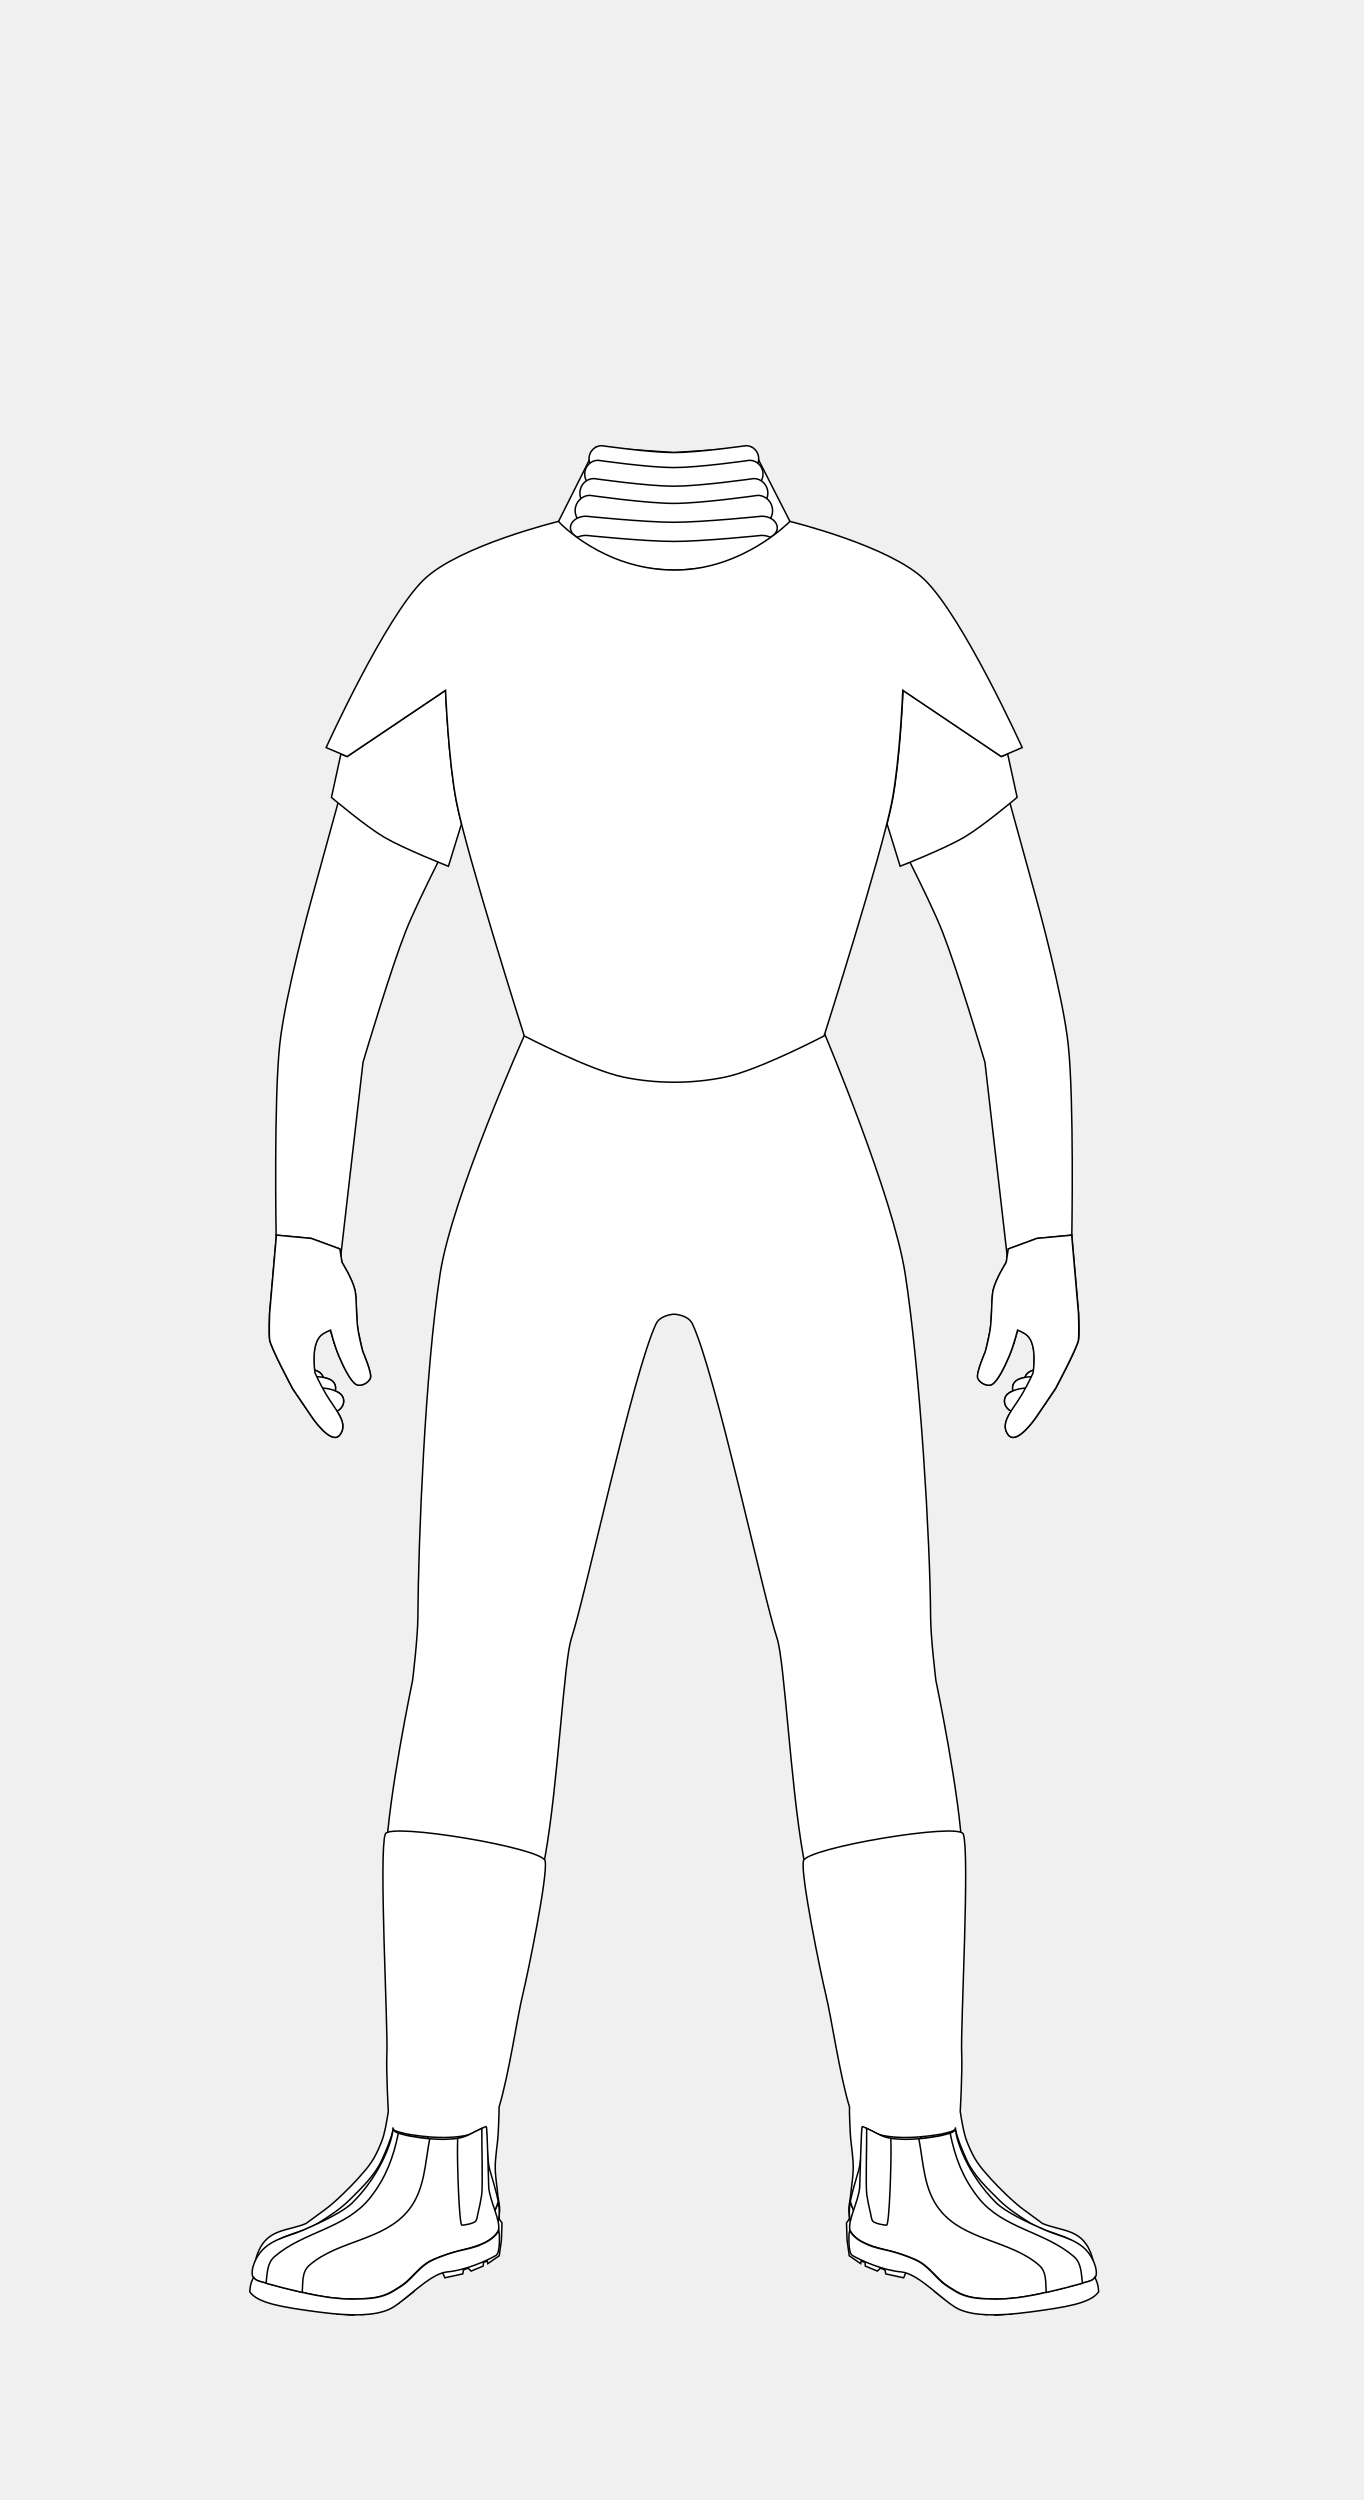
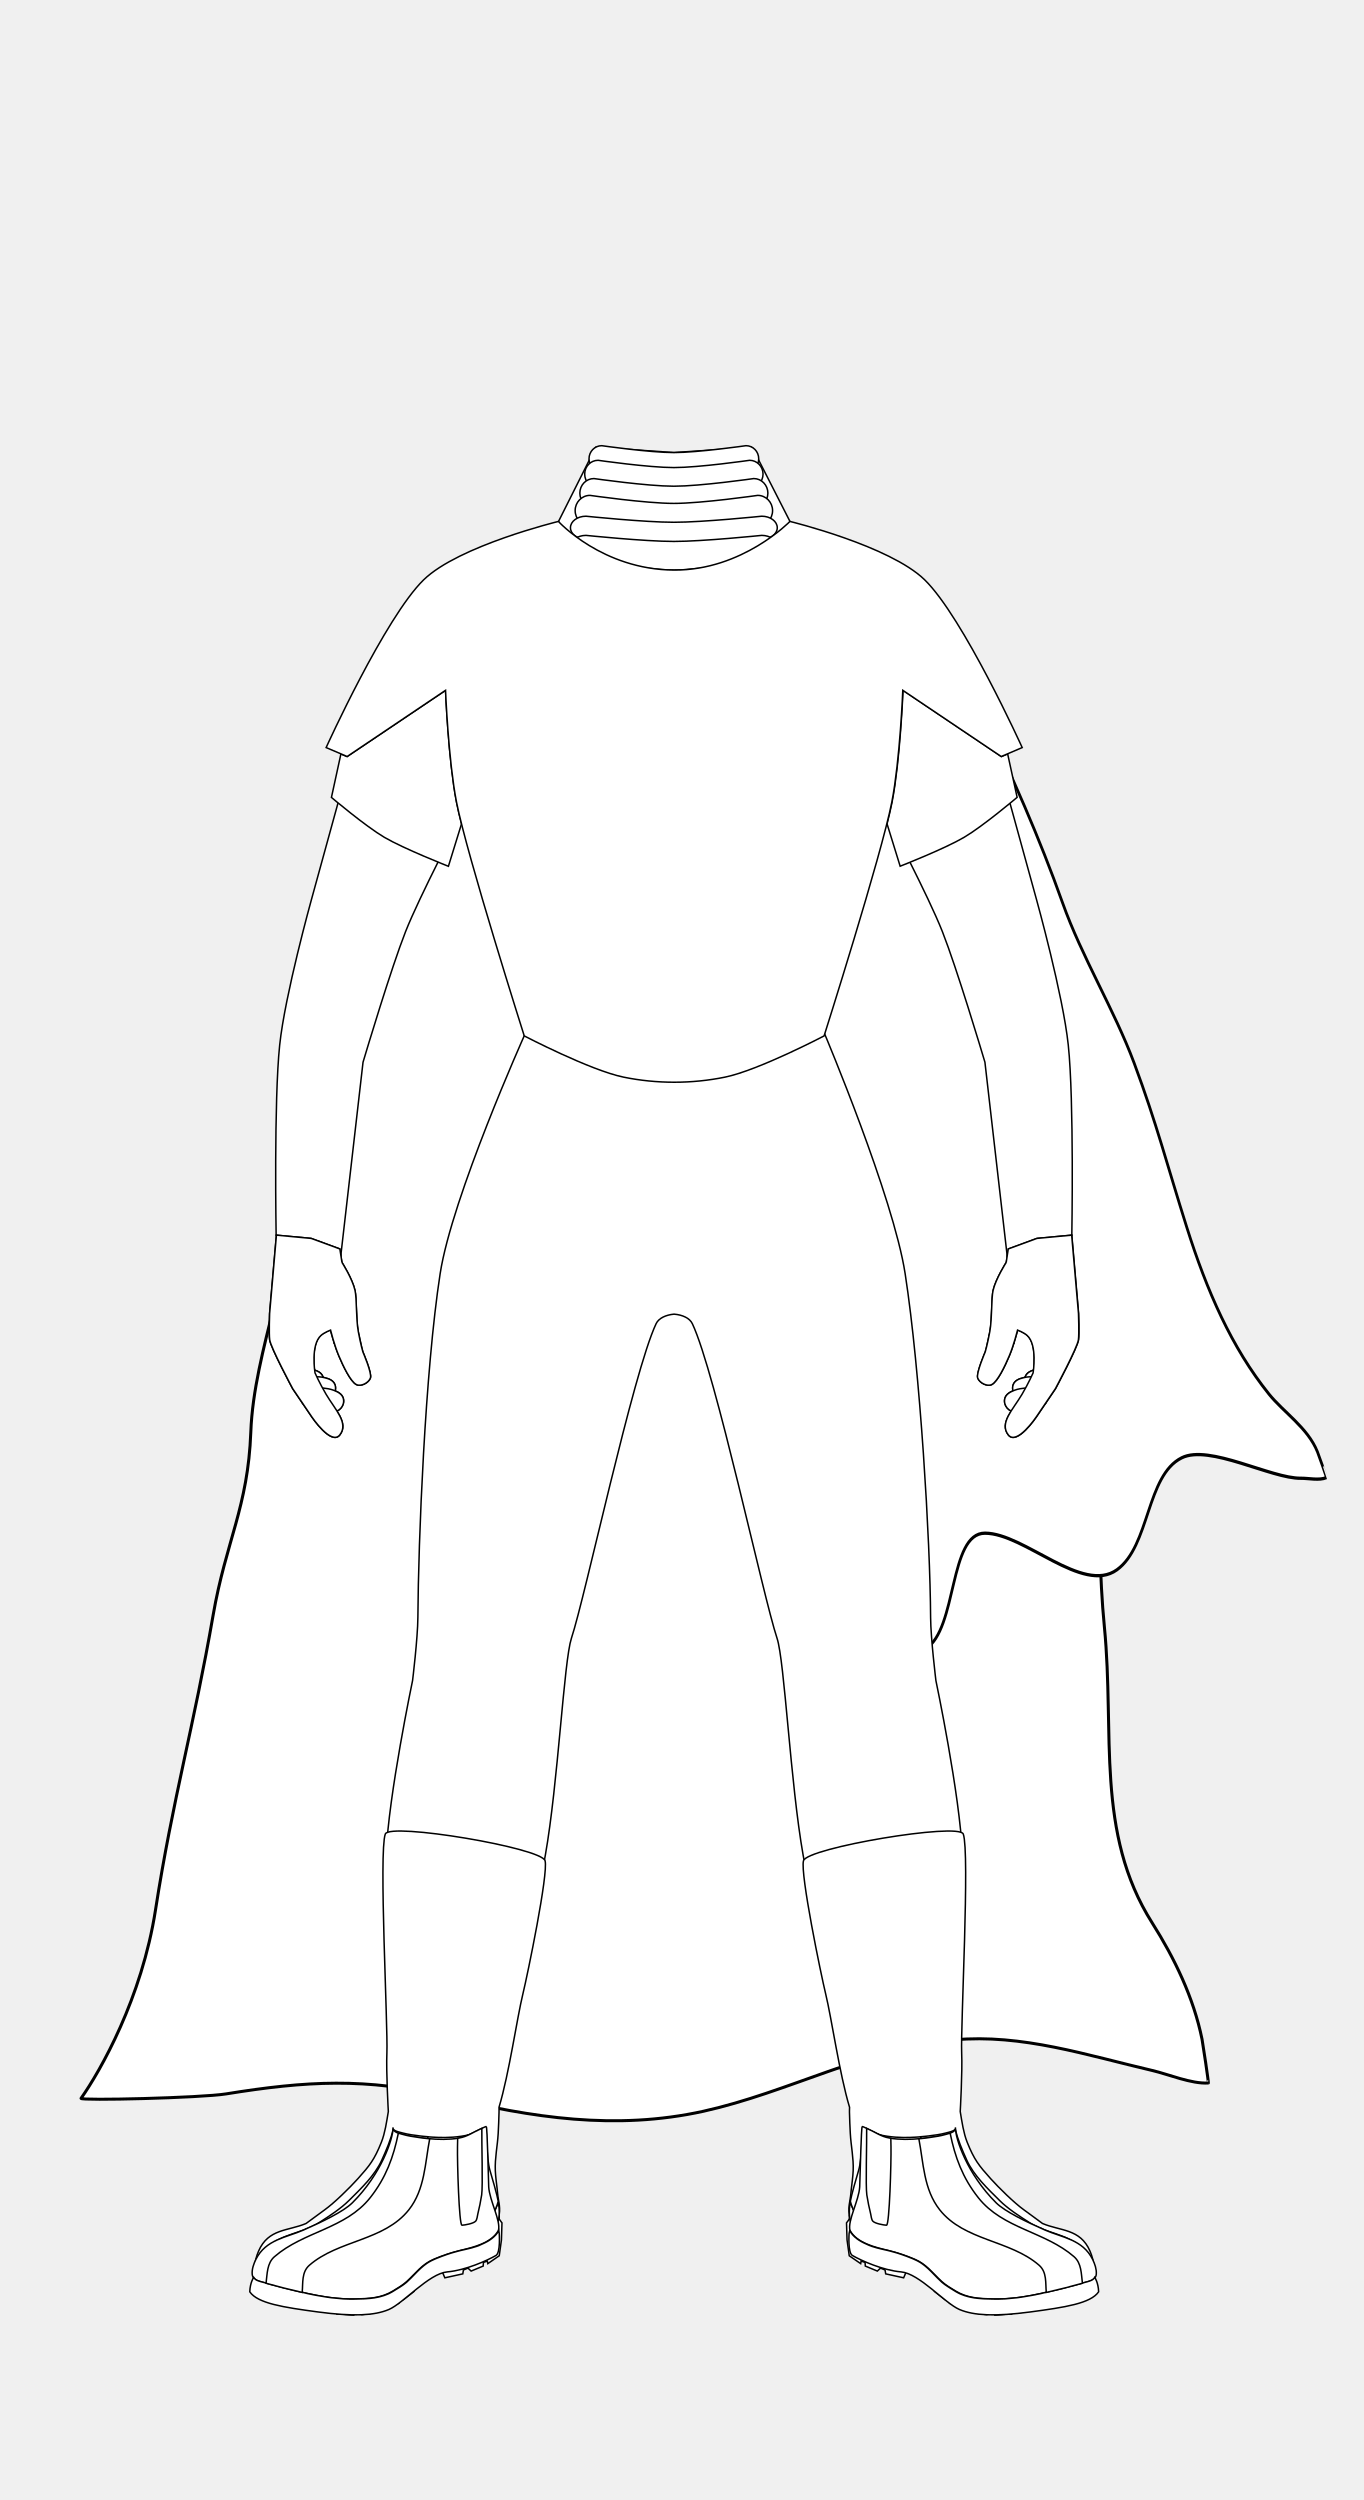
<svg xmlns="http://www.w3.org/2000/svg" id="Female-Body" width="100%" height="100%" viewBox="0 0 1800 3300" version="1.1" style="stroke:black;fill:white;stroke-width:2px;">
  <style>
		.option {
			visibility: hidden;
		}
	</style>
  <g id="Back">
-     <g id="Cape" transform="matrix(1,0,0,1,-345.148,0)">
-       <g id="Full-Cape_Option" transform="matrix(4.16667,0,0,4.16667,-106.797,-2.27374e-13)" class="option">
+     <g id="Cape" transform="translate(-345.148,0)">
+       <g id="Full-Cape_Option" transform="matrix(4.16667,0,0,4.16667,-106.797,0)">
        <path d="M282.382,188.133C252.498,199.416 219.224,253.787 215.107,295.138C212.51,321.231 199.786,347.741 200.978,373.719C202.186,400.062 188.897,427.382 187.92,453.706C187.04,477.422 180.043,488.257 175.981,511.709C169.904,546.803 163.185,569.926 157.733,605.049C153.4,632.967 140.299,656.04 134.145,664.751C133.582,665.547 172.258,664.613 180.066,663.35C205.284,659.269 224.613,658.09 249.639,664.229C276.827,670.898 303.539,674.986 331.343,668.837C358.129,662.913 383.311,648.755 410.783,646.225C432.127,644.259 452.952,651.144 473.474,655.924C478.676,657.136 485.884,660.234 491.268,659.892C491.404,659.884 489.545,647.386 489.273,646.04C486.62,632.918 480.568,620.393 473.47,609.161C455.416,580.592 461.642,549.247 458.342,515.481C455.143,482.746 458.488,449.941 452.986,417.265C448.119,388.362 431.018,361.468 426.736,332.303C421.711,298.087 410.04,261.437 399.709,228.191C387.039,187.419 312.266,176.85 282.382,188.133Z" style="stroke-width:0.96px;" />
      </g>
-       <g id="Shoulder-Cape_Option" transform="matrix(0.871254,0,0,1.0528,77.8679,13.0749)" class="option">
+       <g id="Shoulder-Cape_Option" transform="matrix(0.871254,0,0,1.0528,77.8679,13.0749)">
        <path d="M1552.7,783.806C1536.45,746.35 1522.52,708.924 1522.52,708.924C1528.19,698.577 1571.95,698.914 1584.23,699.549C1612.85,701.028 1653.09,711.751 1670.56,729.276C1680.53,739.27 1700.88,739.819 1707.64,751.967C1708.17,752.916 1714.34,763.088 1713.75,763.539C1713.67,763.599 1717.21,784.138 1721.36,808.087C1750.4,827.225 1776.49,852.445 1794.03,881.876C1838.26,956.076 1882.39,1039.73 1916.55,1119.39C1945.68,1187.3 1994.99,1253.64 2025.12,1320.56C2059.17,1396.22 2075.4,1449.28 2104.84,1526.43C2135.2,1606.03 2172.7,1677.06 2229.28,1735.43C2251.53,1758.38 2288.19,1777.74 2302.77,1807.86C2304.26,1810.95 2316.79,1840.04 2316.52,1840.14C2305.86,1844.13 2289.09,1840.88 2277.71,1841.02C2232.81,1841.54 2138.94,1798.1 2097.11,1815.4C2043.26,1837.66 2049.08,1925.72 1999,1955.77C1947.02,1986.97 1858.82,1909.99 1799.1,1909.88C1744.13,1909.77 1757.38,2030.24 1709.18,2054.92C1694.26,2062.56 1596.3,2064.12 1596.88,2061.87C1603.23,2037.21 1613.58,1973.8 1602.77,1903.84C1589.18,1815.83 1586.57,1756.05 1574.26,1667.74C1566.04,1608.72 1572.61,1578.45 1557.76,1520.67C1541.28,1456.53 1549.02,1382.75 1528.1,1319.86C1507.47,1257.83 1514.64,1186.34 1501.6,1121.81C1480.94,1019.54 1498.72,829.766 1551.31,784.951C1551.77,784.562 1552.23,784.181 1552.7,783.806Z" style="stroke-width:4.14px;" />
      </g>
      <g id="No-Cape_Option" />
    </g>
  </g>
  <g id="Flight-Suit" transform="translate(250,528)">
    <g id="Soft-Parts_F">
      <g id="Suit_F">
        <g id="Neck-Seal_F">
          <path id="Plain-Neck-Seal_F_Option" class="st0" d="M742.8,62.3l50,98.1L765,207.5l-125,29l-125.8-29l-27-47.1l49.2-98.1    l103.2,7.1L742.8,62.3" />
          <g id="Standard-Neck-Seal_F_Option">
            <path class="st0" d="M751.5,77.6c0-9.6-7.5-17.3-16.8-17.3c0,0-63.5,9.1-95.2,9.1c-31.7,0-95.2-9.1-95.2-9.1     c-9.3,0-16.8,7.8-16.8,17.3s7.5,17.3,16.8,17.3c0,0,63.5,9.1,95.2,9.1c31.7,0,95.2-9.1,95.2-9.1C744,94.9,751.5,87.1,751.5,77.6z     " />
            <path class="st0" d="M757.2,97.8c0-10-7.9-18.2-17.7-18.2c0,0-66.7,9.6-100,9.6c-33.3,0-100-9.6-100-9.6     c-9.8,0-17.7,8.1-17.7,18.2s7.9,18.2,17.7,18.2c0,0,66.7,9.6,100,9.6c33.3,0,100-9.6,100-9.6C749.3,116,757.2,107.8,757.2,97.8z" />
            <path class="st0" d="M763.6,122.9c0-10.6-8.4-19.2-18.6-19.2c0,0-70.3,10.1-105.5,10.1c-35.2,0-105.5-10.1-105.5-10.1     c-10.3,0-18.6,8.6-18.6,19.2c0,10.6,8.4,19.2,18.6,19.2c0,0,70.3,10.1,105.5,10.1c35.2,0,105.5-10.1,105.5-10.1     C755.3,142.1,763.6,133.5,763.6,122.9z" />
            <path class="st0" d="M769.8,146c0-11.1-8.8-20.1-19.6-20.1c0,0-73.8,10.6-110.7,10.6s-110.7-10.6-110.7-10.6     c-10.8,0-19.6,9-19.6,20.1s8.8,20.1,19.6,20.1c0,0,73.8,10.6,110.7,10.6s110.7-10.6,110.7-10.6     C761.1,166.1,769.8,157.1,769.8,146z" />
            <path class="st0" d="M776,168.6c0-8.4-9.2-15.2-20.5-15.2c0,0-77.3,8-116,8c-38.7,0-116-8-116-8c-11.3,0-20.5,6.8-20.5,15.2     c0,8.4,9.2,15.2,20.5,15.2c0,0,77.3,8,116,8c38.7,0,116-8,116-8C766.8,183.8,776,177,776,168.6z" />
            <path class="st0" d="M776,193.9c0-8.4-9.2-15.2-20.5-15.2c0,0-77.3,8-116,8c-38.7,0-116-8-116-8c-11.3,0-20.5,6.8-20.5,15.2     c0,8.4,9.2,15.2,20.5,15.2c0,0,77.3,15.4,116,15.4c38.7,0,116-15.4,116-15.4C766.8,209.1,776,202.3,776,193.9z" />
          </g>
        </g>
        <g id="Flight-Suit_F">
          <path class="st0" d="M161,659.8l53.1-193l124-83.5l19.4,169.3c0,0-53.6,102.2-72.1,149c-19,48.2-52,158.4-56.2,172.5l-29.4,255.8    l-85.3-27.3c0,0-3.1-177.5,4.7-251.3C126.1,785.5,161,659.8,161,659.8z" />
          <path class="st0" d="M1118.3,659.8l-53.3-193.6l-123.1-82.9l-19.6,170.4c0,0,53.1,101.1,71.6,147.9c19,48.2,52,158.4,56.2,172.5    l29.4,255.8l85.3-27.3c0,0,3.1-177.5-4.7-251.3C1153.2,785.5,1118.3,659.8,1118.3,659.8z" />
          <path id="Pants" class="st0" d="M639.5,1206.7c-10.5,1-19.9,5.2-23.4,12.5c-30.6,64.7-93.6,360.6-111.8,415.2    c-9.9,29.7-17.7,192-34.5,286.7c-20,113-85.7,391.3-85.7,391.3l-113.8-11.8c0,0-14.7-279.4-10.6-381.2    c3.1-77.3,34.9-229.1,34.9-229.1s6.8-55.4,7-83.3c0.6-100.8,9.5-325,29.4-453.8c15.7-101.8,111.7-315.5,111.7-315.5    s124.3,48.9,197.4,48.9c73.1,0,198.4-49.9,198.4-49.9s90.6,214.8,106.3,316.6c19.9,128.7,33.1,353,33.6,453.8    c0.2,27.9,7,83.3,7,83.3s31.9,151.8,34.9,229.1c4,101.7-10.6,381.2-10.6,381.2l-113.8,11.8c0,0-65.6-278.3-85.7-391.3    c-16.8-94.7-24.6-257-34.5-286.7c-18.2-54.5-81.2-350.5-111.8-415.2c-3.5-7.5-13.2-11.7-23.9-12.6L639.5,1206.7z" />
        </g>
      </g>
      <g id="Boots_F">
        <g id="Tall_Boots_F_Option">
          <g id="Bottom_Tall-Boot_F">
            <path class="st0" d="M408.8,2396c-0.2,1.4-0.5,2.8-0.9,4.3c-9,18.8-33.3,25.2-50,29.7c-11.8,3.2-23.2,7.6-34.4,13.1     c-15.4,7.4-23.2,20.6-35.2,33.1c-5.4,5.6-11.7,9.9-17.9,14.1c-15.4,10.6-30.2,11.4-47.6,11.9c-23.4,0.8-44.1-2.9-67.1-8.8     c-20.2-5.2-35.2-9.5-52.6-15.1c-5.2-1.7-11.6-2.9-14.7-7.3l-2.6,6.7l-1.9,17.5c0,0,18.9,11.6,39,16.7     c20.1,5.1,60.6,12.3,60.6,12.3l2.8-7.6l9.1,2.2l-0.4,7.5l22.1,1.4l4.7-7.3l7.4,0.2l-1.1,6.5c0,0,13.7-0.3,21.2-5.4     c1.4-2.5,4.2-6.5,4.2-6.5l5.2-3.3l-0.7,6.1l19-7.8l0.9-8.4l5.5-3.7l0.2,6.1l13.5-12l1.5-7.4l29.1-17.5l9.9,4.6l23.7-5.9l0.8-5.8     l6-2.8l4.2,4.5l15.9-7.5l0.3-5.4l5.2-2.1l0.6,3.9l15.1-11.9L408.8,2396z M409.4,2389.1L409.4,2389.1L409.4,2389.1L409.4,2389.1z" />
            <path class="st0" d="M871.2,2396c0.2,1.4,0.5,2.8,0.9,4.3c9,18.8,33.3,25.2,50,29.7c11.8,3.2,23.2,7.6,34.4,13.1     c15.4,7.4,23.2,20.6,35.2,33.1c5.4,5.6,11.7,9.9,17.9,14.1c15.3,10.6,30.2,11.4,47.6,11.9c23.4,0.8,44.1-2.9,67.2-8.8     c20.2-5.2,35.2-9.5,52.6-15.1c5.2-1.7,11.6-2.9,14.7-7.3l2.6,6.7l1.9,17.5c0,0-18.9,11.6-39,16.7c-20.1,5.1-60.6,12.3-60.6,12.3     l-2.8-7.6l-9.1,2.2l0.4,7.5l-22.1,1.4l-4.7-7.3l-7.4,0.2l1.1,6.5c0,0-13.7-0.3-21.2-5.4c-1.4-2.5-4.2-6.5-4.2-6.5l-5.2-3.3     l0.7,6.1l-19-7.8l-0.9-8.4l-5.5-3.7l-0.2,6.1l-13.5-12l-1.5-7.4l-29.1-17.5l-9.9,4.6l-23.7-5.9l-0.8-5.8l-6-2.8l-4.2,4.5     l-15.9-7.5l-0.3-5.4l-5.2-2.1l-0.6,3.9l-15.1-11.9L871.2,2396z M870.6,2389.1L870.6,2389.1L870.6,2389.1L870.6,2389.1z" />
          </g>
          <g id="Main_Tall-Boot_F">
            <path class="st0" d="M408.7,2253.6c13.5-45.1,23.6-117.1,31.6-150c6-24.6,33.7-158.6,29.2-175.4c-4.6-17.1-205.2-50.7-210.9-35.3     c-8.7,23.5,3.6,254.7,2.1,288.8c-1.1,25,1.9,77.5,1.9,77.5c-2.3,13.7-4.3,28.3-9.2,40.6c-9.3,23.1-15.2,30.5-30.9,48     c-10.8,12-31.3,32.2-44.1,41.3C173,2393,154,2407,154,2407c-23.6,10.1-49.8,6.6-62.7,36.5c-2.8,6.5-5.2,14.3-4.7,21.7     c0.6,9.5,9.6,10.8,16.6,13.1c17.4,5.7,32.5,10,52.6,15.1c23,5.9,43.8,9.5,67.1,8.8c17.5-0.6,32.3-1.4,47.6-11.9     c6.2-4.3,12.5-8.6,17.9-14.1c12-12.5,19.7-25.6,35.2-33.1c11.2-5.4,22.6-9.9,34.4-13.1c16.7-4.5,41-10.9,50-29.7     c3.5-14.1-0.1-21.1-1.2-33.3l-0.5-5.2c-0.9-7.9-2.1-16.1-2.5-24.6c-0.7-16.4,2.9-32.6,3.8-49c0.5-9.3,0.9-18.6,1.1-27.9     C408.6,2259.3,408.9,2255.8,408.7,2253.6z" />
            <path class="st0" d="M871.4,2253.6c-13.5-45.1-23.6-117.1-31.6-150c-6-24.6-33.7-158.6-29.2-175.4     c4.6-17.1,205.2-50.7,210.9-35.3c8.8,23.5-3.6,254.7-2.1,288.8c1.1,25-1.9,77.5-1.9,77.5c2.3,13.7,4.3,28.3,9.2,40.6     c9.3,23.1,15.2,30.5,30.9,48c10.8,12,31.3,32.2,44.1,41.3c5.4,3.9,24.4,17.9,24.4,17.9c23.6,10.1,49.8,6.6,62.7,36.5     c2.8,6.5,5.2,14.3,4.7,21.7c-0.6,9.5-9.6,10.8-16.6,13.1c-17.4,5.7-32.5,10-52.6,15.1c-23,5.9-43.8,9.5-67.2,8.8     c-17.4-0.6-32.3-1.4-47.6-11.9c-6.2-4.3-12.5-8.6-17.9-14.1c-12-12.5-19.7-25.6-35.2-33.1c-11.2-5.4-22.6-9.9-34.4-13.1     c-16.7-4.5-41-10.9-50-29.7c-3.5-14.1,0.1-21.1,1.2-33.3l0.5-5.2c0.9-7.9,2.1-16.1,2.5-24.6c0.7-16.4-2.9-32.6-3.8-49     c-0.5-9.3-0.9-18.6-1.1-27.9C871.5,2259.3,871.1,2255.8,871.4,2253.6z" />
          </g>
        </g>
        <g id="Gunslinger_Boots_F_Option">
          <g id="Main_Gunslinger-Boot_F">
            <path class="st0" d="M407.7,2377.6c-0.4,1.9-6.7,31.8-39.6,40.1c-11,2.8-29.7-3.1-41.5-9.1c-16.2-8.3-33.1-14.7-50.4-19.8     l-0.5,0.7c-0.3,0.4-0.5,0.8-0.8,1.1c-5.4,7.6-11.3,14.7-17.5,21.1l-0.5,0.5l-0.3,0.3c-0.6,0.6-1.3,1.3-1.9,1.9     c-3.7,3.6-7.5,6.9-11.4,10l-1.1,0.9l-0.9,0.7c-0.3,0.2-0.5,0.4-0.8,0.6c-0.6,0.4-1.2,0.9-1.8,1.3c-8.2,5.8-19.1,14.5-30,13     c-10.3-1.5-21.8-5.6-30.4-9.7c-7.2-3.4-14.7-8.2-19.8-13c-1.5-1.1-2.7-2.5-3.6-4.1c-23.8,9.3-49.7,12.8-62.4,39.4     c-2.7,5.7-5.1,12.6-4.5,19.1c0.7,8.3,9.8,9.3,16.9,11.2c17.6,4.7,32.7,8.3,53.1,12.5c23.2,4.8,44.1,7.7,67.6,6.8     c17.5-0.7,32.4-1.7,47.7-11.1c6.2-3.8,12.5-7.6,17.8-12.6c11.9-11.1,19.5-22.7,34.9-29.4c11.1-4.9,22.6-8.9,34.4-11.9     c16.7-4.2,34.7-7.1,43.5-23.7C410.3,2401.5,409.5,2389.7,407.7,2377.6L407.7,2377.6" />
            <path class="st0" d="M872.4,2377.6c0.4,1.9,6.7,31.8,39.6,40.1c11,2.8,29.7-3.1,41.5-9.1c16.2-8.3,33.1-14.7,50.4-19.8l0.5,0.7     c0.3,0.4,0.5,0.8,0.8,1.1c5.4,7.6,11.3,14.7,17.5,21.1l0.5,0.5l0.3,0.3c0.6,0.6,1.3,1.3,1.9,1.9c3.7,3.6,7.5,6.9,11.4,10l1.1,0.9     l0.9,0.7c0.3,0.2,0.5,0.4,0.8,0.6c0.6,0.4,1.2,0.9,1.8,1.3c8.2,5.8,19.1,14.5,30,13c10.3-1.5,21.8-5.6,30.4-9.7     c7.2-3.4,14.7-8.2,19.8-13c1.5-1.1,2.7-2.5,3.6-4.1c23.8,9.3,49.7,12.8,62.4,39.4c2.7,5.7,5.1,12.6,4.5,19.1     c-0.7,8.3-9.8,9.3-16.8,11.2c-17.6,4.7-32.8,8.3-53.1,12.5c-23.2,4.8-44.1,7.7-67.6,6.8c-17.5-0.7-32.4-1.7-47.7-11.1     c-6.2-3.8-12.5-7.6-17.8-12.6c-11.9-11.1-19.5-22.7-34.9-29.4c-11.1-4.9-22.6-8.9-34.4-11.9c-16.7-4.2-34.7-7.1-43.5-23.7     C869.8,2401.5,870.6,2389.7,872.4,2377.6L872.4,2377.6" />
          </g>
          <g id="Bottom_Gunslinger-Boot_F">
            <path class="st0" d="M408.3,2400.3c-0.8,4.6-2.2,9.1-4.7,13.9c-8.8,16.6-26.8,19.5-43.5,23.7c-11.8,3-23.2,7-34.4,11.9     c-15.4,6.7-23,18.3-34.9,29.4c-5.3,5-11.6,8.8-17.8,12.6c-15.3,9.4-30.2,10.4-47.7,11.1c-23.5,1-44.4-1.9-67.6-6.8     c-20.3-4.2-35.5-7.8-53.1-12.5c-5.6-1.5-12.6-2.5-15.5-7.1l0,0l-3.3,7.4l-1.9,15.3c0,0,18.8,10.2,38.9,14.6     c20.1,4.5,60.5,10.8,60.5,10.8l2.8-6.7l9.1,1.9l-0.4,6.6l22,1.2l4.7-6.4l7.4,0.1l-1.1,5.7c0,0,13.6-0.2,21.2-4.7     c1.4-2.1,4.2-5.7,4.2-5.7l5.2-2.9l-0.7,5.4l18.9-6.8l0.9-7.4l5.5-3.2l0.2,5.3l13.5-10.5l1.5-6.4l33.7-23.8l5.3,12.4l23.7-5.2     l0.8-5.1l6-2.5l4.2,3.9l15.9-6.6l0.3-4.8l5.2-1.8l0.6,3.4l15.1-10.4l2.9-20.8l0.7-22.6L408.3,2400.3L408.3,2400.3" />
            <path class="st0" d="M871.8,2400.3c0.8,4.6,2.2,9.1,4.7,13.9c8.8,16.6,26.8,19.5,43.5,23.7c11.8,3,23.2,7,34.4,11.9     c15.4,6.7,23,18.3,34.9,29.4c5.3,5,11.6,8.8,17.8,12.6c15.3,9.4,30.2,10.4,47.7,11.1c23.5,1,44.4-1.9,67.6-6.8     c20.3-4.2,35.5-7.8,53.1-12.5c5.7-1.5,12.6-2.5,15.5-7.1l0,0l3.3,7.4l1.9,15.3c0,0-18.8,10.2-38.9,14.6     c-20.1,4.5-60.5,10.8-60.5,10.8l-2.8-6.7l-9.1,1.9l0.4,6.6l-22,1.2l-4.7-6.4l-7.4,0.1l1.1,5.7c0,0-13.7-0.2-21.2-4.7     c-1.4-2.1-4.2-5.7-4.2-5.7l-5.2-2.9l0.7,5.4l-19-6.8l-0.9-7.4l-5.5-3.2l-0.2,5.3l-13.5-10.5l-1.5-6.4l-33.7-23.8l-5.3,12.4     l-23.7-5.2l-0.8-5.1l-6-2.5l-4.2,3.9l-15.9-6.6l-0.3-4.8l-5.2-1.8l-0.6,3.4l-15.1-10.4l-2.9-20.8l-0.7-22.6L871.8,2400.3     L871.8,2400.3" />
          </g>
          <g id="Top_Gunslinger-Boot_F">
            <path class="st0" d="M276.4,2388.4c20.2-29,33.8-64.6,38.6-95.9l0,0l-5.6-0.5l-0.2,0l-0.7-0.1l-1.9-0.2l-2.8-0.3l-1.2-0.2     c-3.3-0.4-6.5-0.9-9.7-1.3l-5-0.9l-1.1-0.2l-0.4-0.1l-0.8-0.2l-3.5-0.8l-3.1-0.8l-0.5-0.1c-10.7-2.7-9.3-5-9.3-5     c-2.9,13.8-9.4,28.6-15.2,41.5c-9.1,20.3-27.8,37.9-43.4,53.4c-10.7,10.6-26.2,20.8-39,28.9c-5.4,3.5-11.2,6.1-17.1,8.4     c4.5,6.3,14.2,12.8,23.4,17.2c8.6,4.1,20.1,8.2,30.4,9.7c10.9,1.6,21.8-7.2,30-13c14.2-10,26.8-23.6,37.6-39.1L276.4,2388.4" />
            <path class="st0" d="M1003.7,2388.4c-20.2-29-33.8-64.6-38.6-95.9l0,0l5.6-0.5l0.2,0l0.7-0.1l1.9-0.2l2.8-0.3l1.2-0.2     c3.3-0.4,6.5-0.9,9.7-1.3l5-0.9l1.1-0.2l0.4-0.1l0.8-0.2l3.5-0.8l3.1-0.8l0.5-0.1c10.7-2.7,9.3-5,9.3-5     c2.9,13.8,9.4,28.6,15.2,41.5c9.1,20.3,27.8,37.9,43.4,53.4c10.7,10.6,26.2,20.8,39,28.9c5.4,3.5,11.2,6.1,17.1,8.4     c-4.5,6.3-14.2,12.8-23.4,17.2c-8.6,4.1-20.1,8.2-30.4,9.7c-10.9,1.6-21.8-7.2-30-13c-14.2-10-26.8-23.6-37.6-39.1L1003.7,2388.4     " />
          </g>
          <g id="Side_Gunslinger-Boot_F">
            <path class="st0" d="M276.1,2388.8c17.3,5.1,34.3,11.5,50.4,19.8c11.8,6,30.6,11.8,41.5,9.1c33.9-8.5,39.6-40.1,39.6-40.1     c-1-6.9-8.6-33.3-10.8-40.5c-4.9-15.8-4.4-56-5.6-55.3c-27.2,14.5-62.4,11.9-76.3,10.8l0,0C310.1,2324,296.4,2359.7,276.1,2388.8     " />
            <path class="st0" d="M1004,2388.8c-17.3,5.1-34.3,11.5-50.4,19.8c-11.8,6-30.6,11.8-41.5,9.1c-33.9-8.5-39.6-40.1-39.6-40.1     c1-6.9,8.6-33.3,10.8-40.5c4.9-15.8,4.4-56,5.6-55.3c27.2,14.5,62.4,11.9,76.3,10.8l0,0C970,2324,983.7,2359.7,1004,2388.8" />
          </g>
        </g>
        <g id="Basic_Boots_F_Option">
          <g id="Main_Basic-Boot_F">
            <path class="st0" d="M391.9,2279.1c-1.9-0.7-23.6,13.1-36,15.2c-13.2,2.2-27.6,2-41.6,0.6l-5.7-0.6l-0.2,0l-0.7-0.1l-1.9-0.3     l-2.9-0.4l-1.2-0.2c-3.3-0.4-6.5-1-9.7-1.5l-5-1l-1.1-0.3l-0.4-0.1l-0.8-0.2l-3.5-0.9l-3.1-0.9l-0.5-0.1c-10.7-2.9-8.7-8-8.7-8     c0,14.9-15.5,61.4-53.8,99.4c-11.7,11.6-40,25.2-64.6,36c-22.5,9.9-49.7,12.3-62.8,38.8c-2.8,5.8-5.3,12.7-4.8,19.3     c0.6,8.4,9.7,9.6,16.8,11.6c17.6,5,32.8,8.8,53.2,13.4c23.3,5.2,44.3,8.4,67.9,7.8c17.7-0.5,32.6-1.2,48.1-10.6     c6.2-3.8,12.7-7.6,18.1-12.5c12.1-11.1,20-22.7,35.6-29.3c11.3-4.8,22.9-8.7,34.8-11.6c16.9-4,41.5-9.7,50.5-26.4     c3.5-12.5-11.7-39.3-12.8-57.4C394.6,2344.5,393.2,2279.6,391.9,2279.1z" />
            <path class="st0" d="M888.1,2279.1c1.9-0.7,23.6,13.1,36,15.2c13.2,2.2,27.6,2,41.6,0.6l5.7-0.6l0.2,0l0.7-0.1l1.9-0.3l2.9-0.4     l1.2-0.2c3.3-0.4,6.5-1,9.7-1.5l5-1l1.1-0.3l0.4-0.1l0.8-0.2l3.5-0.9l3.1-0.9l0.5-0.1c10.7-2.9,8.7-8,8.7-8     c0,14.9,15.5,61.4,53.8,99.4c11.7,11.6,40,25.2,64.6,36c22.5,9.9,49.7,12.3,62.8,38.8c2.8,5.8,5.3,12.7,4.8,19.3     c-0.6,8.4-9.7,9.6-16.8,11.6c-17.6,5-32.8,8.8-53.2,13.4c-23.3,5.2-44.3,8.4-67.9,7.8c-17.6-0.5-32.6-1.2-48.1-10.6     c-6.3-3.8-12.7-7.6-18.1-12.5c-12.1-11.1-20-22.7-35.6-29.3c-11.3-4.8-22.9-8.7-34.8-11.6c-16.9-4-41.5-9.7-50.6-26.4     c-3.5-12.5,11.7-39.3,12.8-57.4C885.4,2344.5,886.8,2279.6,888.1,2279.1z" />
          </g>
          <g id="Bottom_Basic-Boot_F">
            <path class="st0" d="M408.4,2416.4c-4.5,8.3-12.9,13.9-22.3,17.9c-8.5,4.3-18.6,6.1-28.3,8.4c-1.3,0.3-2.6,0.6-3.9,1     c-1.9,0.5-3.8,1-5.8,1.6c-0.6,0.2-1.2,0.3-1.7,0.5l-1,0.3c-0.6,0.2-1.2,0.4-1.9,0.6c-0.3,0.1-0.5,0.2-0.8,0.3     c-1,0.3-2.1,0.7-3.1,1c-0.4,0.1-0.7,0.3-1.1,0.4l-0.5,0.2c-1.6,0.5-3.2,1.1-4.8,1.7c-0.3,0.1-0.7,0.3-1,0.4     c-1.4,0.6-2.9,1.1-4.3,1.7l-1.1,0.4c-0.9,0.3-1.7,0.7-2.6,1.1c-0.4,0.2-0.7,0.3-1.1,0.5c-2.6,1.1-4.9,2.3-7.1,3.6l-0.3,0.2     c-0.2,0.1-0.3,0.2-0.5,0.3c-0.7,0.4-1.3,0.9-2,1.3l-0.4,0.3c-0.1,0.1-0.3,0.2-0.4,0.3c-0.7,0.5-1.3,1-1.9,1.4l-0.5,0.4l-0.9,0.7     c-2.7,2.2-5.2,4.5-7.7,7l-0.7,0.7c-1.3,1.4-2.7,2.7-4,4.1c-1.4,1.4-2.8,2.9-4.3,4.4c-1.5,1.5-3,2.9-4.6,4.4l-0.5,0.5     c-0.5,0.4-1,0.9-1.5,1.3c-0.1,0.1-0.2,0.1-0.3,0.2c-0.8,0.7-1.6,1.3-2.4,1.9c-0.5,0.4-1.1,0.8-1.7,1.2l-0.3,0.2     c-0.7,0.5-1.4,1-2.1,1.4c-0.3,0.2-0.6,0.4-0.9,0.6c-1,0.7-2.1,1.3-3.2,2c-0.7,0.4-1.5,0.9-2.2,1.3l-0.9,0.6l-2.3,1.4l-1.1,0.7     l-0.7,0.4l-0.7,0.4c-1.1,0.6-2.1,1.1-3.2,1.7c-0.5,0.2-1,0.5-1.5,0.7l-0.5,0.2c-3.2,1.4-6.5,2.5-9.7,3.3l-0.6,0.1l-0.7,0.2     c-0.2,0-0.5,0.1-0.7,0.2c-0.7,0.2-1.3,0.3-2,0.4c-0.5,0.1-1,0.2-1.6,0.3l-1.2,0.2l-0.4,0.1c-0.3,0.1-0.7,0.1-1,0.2     c-0.6,0.1-1.2,0.2-1.7,0.2c-0.8,0.1-1.6,0.2-2.5,0.3c-0.2,0-0.4,0-0.7,0.1c-2.1,0.2-4.1,0.4-6.3,0.5c-1.2,0.1-2.3,0.1-3.5,0.2     l-1,0c-2.2,0.1-4.5,0.2-6.7,0.2c-1.5,0.1-2.9,0.1-4.4,0.1c-0.5,0-1.1,0-1.6,0c-0.8,0-1.5,0-2.2,0c-0.5,0-1.1,0-1.6,0l-0.5,0     c-2.7-0.1-5.3-0.2-8-0.3c-0.4,0-0.7,0-1.1-0.1l-1.1-0.1c-0.3,0-0.7,0-1-0.1c-3.9-0.3-7.7-0.6-11.6-1.1l-1-0.1     c-1-0.1-1.9-0.2-2.9-0.4c-0.4-0.1-0.8-0.1-1.3-0.2l-1-0.1c-0.8-0.1-1.6-0.2-2.4-0.4c-3.3-0.5-6.7-1.1-10.1-1.7     c-0.8-0.1-1.5-0.3-2.3-0.4l-1-0.2c-0.4-0.1-0.7-0.1-1.1-0.2l-1.1-0.2c-0.4-0.1-0.7-0.1-1.1-0.2l-0.7-0.2     c-0.8-0.2-1.6-0.3-2.5-0.5l-1.1-0.2c-1-0.2-1.9-0.4-2.9-0.6c-0.8-0.2-1.7-0.4-2.5-0.6l-0.2-0.1c-5.3-1.2-10.3-2.3-15.1-3.5     l-1.8-0.4c-1.4-0.3-2.7-0.6-4-1l-1.6-0.4l-0.7-0.2c-1.9-0.5-3.7-0.9-5.6-1.4c-1.1-0.3-2.2-0.6-3.3-0.9c-3.2-0.8-6.4-1.7-9.6-2.5     l-1.5-0.4c-0.5-0.1-1.1-0.3-1.6-0.4l-0.6-0.2c-2.5-0.7-5-1.4-7.5-2.1l-0.6-0.2l-0.9-0.2l-2.6-0.7l-0.9-0.2l-1.3-0.4l-0.6-0.2     l-1.1-0.3l-0.9-0.3l-0.4-0.2l-0.5-0.2l-0.3-0.1l-0.5-0.2l-0.5-0.2l-0.2-0.1l-0.5-0.3l-0.6-0.3l-0.5-0.4l-0.5-0.4     c-0.8-0.7-1.5-1.4-2.1-2.4l0,0c0,0-4.7,7-5.1,19.1c10.6,15.3,44,20.4,90.2,26.6c45.9,6.1,74.3,4.9,93.5-3.3     c19.2-8.3,52.9-47.5,77-49.6c24.1-2.1,52.6-14.9,64.3-21.7c6.1-3.6,4.3-28.9,4.3-28.9L408.4,2416.4z" />
            <path class="st0" d="M871.6,2416.4c4.5,8.3,12.9,13.9,22.3,17.9c8.5,4.3,18.6,6.1,28.3,8.4c1.3,0.3,2.6,0.6,3.9,1     c1.9,0.5,3.8,1,5.8,1.6c0.6,0.2,1.2,0.3,1.7,0.5l1,0.3c0.6,0.2,1.2,0.4,1.9,0.6c0.3,0.1,0.5,0.2,0.8,0.3c1,0.3,2.1,0.7,3.1,1     c0.4,0.1,0.7,0.3,1.1,0.4l0.5,0.2c1.6,0.5,3.2,1.1,4.8,1.7c0.3,0.1,0.7,0.3,1,0.4c1.4,0.6,2.9,1.1,4.3,1.7l1.1,0.4     c0.9,0.3,1.7,0.7,2.6,1.1c0.4,0.2,0.7,0.3,1.1,0.5c2.6,1.1,4.9,2.3,7.1,3.6l0.3,0.2c0.2,0.1,0.3,0.2,0.5,0.3     c0.7,0.4,1.3,0.9,2,1.3l0.4,0.3c0.1,0.1,0.3,0.2,0.4,0.3c0.7,0.5,1.3,1,1.9,1.4l0.5,0.4l0.9,0.7c2.7,2.2,5.2,4.5,7.7,7l0.7,0.7     c1.3,1.4,2.7,2.7,4,4.1c1.4,1.4,2.8,2.9,4.3,4.4c1.5,1.5,3,2.9,4.6,4.4l0.5,0.5c0.5,0.4,1,0.9,1.5,1.3c0.1,0.1,0.2,0.1,0.3,0.2     c0.8,0.7,1.6,1.3,2.4,1.9c0.5,0.4,1.1,0.8,1.7,1.2l0.3,0.2c0.7,0.5,1.4,1,2.1,1.4c0.3,0.2,0.6,0.4,0.9,0.6c1,0.7,2.1,1.3,3.1,2     c0.7,0.4,1.5,0.9,2.2,1.3l0.9,0.6l2.3,1.4l1.1,0.7l0.7,0.4l0.7,0.4c1.1,0.6,2.2,1.1,3.2,1.7c0.5,0.2,1,0.5,1.5,0.7l0.5,0.2     c3.2,1.4,6.5,2.5,9.7,3.3l0.6,0.1l0.7,0.2c0.2,0,0.5,0.1,0.7,0.2c0.7,0.2,1.3,0.3,2,0.4c0.5,0.1,1,0.2,1.6,0.3l1.2,0.2l0.4,0.1     c0.3,0.1,0.7,0.1,1,0.2c0.6,0.1,1.2,0.2,1.7,0.2c0.8,0.1,1.7,0.2,2.5,0.3c0.2,0,0.4,0,0.7,0.1c2.1,0.2,4.1,0.4,6.3,0.5     c1.2,0.1,2.3,0.1,3.5,0.2l1,0c2.2,0.1,4.5,0.2,6.7,0.2c1.5,0.1,2.9,0.1,4.4,0.1c0.5,0,1.1,0,1.6,0c0.8,0,1.5,0,2.2,0     c0.5,0,1.1,0,1.6,0l0.5,0c2.7-0.1,5.3-0.2,8-0.3c0.4,0,0.7,0,1.1-0.1l1.1-0.1c0.3,0,0.7,0,1-0.1c3.9-0.3,7.7-0.6,11.6-1.1l1-0.1     c1-0.1,1.9-0.2,2.9-0.4c0.4-0.1,0.8-0.1,1.3-0.2l1-0.1c0.8-0.1,1.6-0.2,2.4-0.4c3.3-0.5,6.7-1.1,10.1-1.7     c0.8-0.1,1.5-0.3,2.3-0.4l1-0.2c0.3-0.1,0.7-0.1,1.1-0.2l1.1-0.2c0.3-0.1,0.7-0.1,1.1-0.2l0.7-0.2c0.8-0.2,1.7-0.3,2.5-0.5     l1.1-0.2c1-0.2,1.9-0.4,2.9-0.6c0.8-0.2,1.7-0.4,2.5-0.6l0.2-0.1c5.3-1.2,10.3-2.3,15.1-3.5l1.8-0.4c1.4-0.3,2.7-0.6,4-1l1.6-0.4     l0.7-0.2c1.9-0.5,3.7-0.9,5.6-1.4c1.1-0.3,2.2-0.6,3.3-0.9c3.2-0.8,6.4-1.7,9.6-2.5l1.5-0.4c0.5-0.1,1.1-0.3,1.6-0.4l0.6-0.2     c2.5-0.7,5-1.4,7.5-2.1l0.6-0.2l0.9-0.2l2.6-0.7l0.9-0.2l1.3-0.4l0.6-0.2l1.1-0.3l0.9-0.3l0.4-0.2l0.5-0.2l0.3-0.1l0.5-0.2     l0.5-0.2l0.2-0.1l0.5-0.3l0.6-0.3l0.5-0.4l0.5-0.4c0.8-0.7,1.6-1.4,2.1-2.4l0,0c0,0,4.7,7,5.1,19.1c-10.6,15.3-44,20.4-90.3,26.6     c-45.9,6.1-74.3,4.9-93.5-3.3c-19.2-8.3-52.9-47.5-77-49.6c-24.1-2.1-52.6-14.9-64.3-21.7c-6.1-3.6-4.3-28.9-4.3-28.9     L871.6,2416.4z" />
          </g>
          <g id="Top_Basic-Boot_F">
            <path class="st0" d="M275.8,2287.9c-6.4,31.4-16.3,58.7-37.2,85.1c-32.5,41.1-88,44.5-126.4,77.9c-9.8,8.6-9.4,22.3-11,35     c15.9,4.5,29.9,8,47.7,12.1c1.2-12.6-1-26.7,9.5-35.9c38.4-33.4,98.8-32.1,131.3-73.2c21.2-26.9,21.3-61.5,27.5-93.7     c-1-0.1-1.9-0.2-2.9-0.3l-5.7-0.6l-0.2,0l-0.7-0.1l-1.9-0.3l-2.9-0.4l-1.2-0.2c-3.3-0.4-6.5-1-9.7-1.5l-5-1l-1.1-0.3l-0.4-0.1     l-0.8-0.2l-3.5-0.9l-3.1-0.9l-0.5-0.1C277.3,2288.3,276.5,2288.1,275.8,2287.9z" />
            <path class="st0" d="M1004.2,2287.9c6.4,31.4,16.3,58.7,37.2,85.1c32.5,41.1,88,44.5,126.4,77.9c9.8,8.6,9.4,22.3,11,35     c-15.9,4.5-29.9,8-47.7,12.1c-1.2-12.6,1-26.7-9.5-35.9c-38.4-33.4-98.8-32.1-131.2-73.2c-21.2-26.9-21.3-61.5-27.5-93.7     c1-0.1,1.9-0.2,2.9-0.3l5.7-0.6l0.2,0l0.7-0.1l1.9-0.3l2.9-0.4l1.2-0.2c3.3-0.4,6.5-1,9.7-1.5l5-1l1.1-0.3l0.4-0.1l0.8-0.2     l3.5-0.9l3.1-0.9l0.5-0.1C1002.7,2288.3,1003.5,2288.1,1004.2,2287.9z" />
          </g>
          <g id="Side_Basic-Boot_F">
            <path class="st0" d="M386,2281.4c-12.3,5.4-18.8,10.9-30.1,12.8c-0.6,0.1-1.2,0.2-1.8,0.3c-0.2,3.9-0.1,7.9-0.2,11.3     c-0.4,19.7,2,103.6,5.9,103.5c3.9-0.2,15.1-2.2,18-5.3c1.9-2,2.3-6.8,2.9-9.5c2-8.3,3.8-16.7,5.1-25.2     C387.5,2358.1,385.7,2298.5,386,2281.4z" />
            <path class="st0" d="M894,2281.4c12.3,5.4,18.8,10.9,30.1,12.8c0.6,0.1,1.2,0.2,1.8,0.3c0.2,3.9,0.1,7.9,0.2,11.3     c0.4,19.7-2,103.6-5.9,103.5c-3.9-0.2-15.1-2.2-18-5.3c-1.9-2-2.3-6.8-2.9-9.5c-2-8.3-3.8-16.7-5.1-25.2     C892.5,2358.1,894.3,2298.5,894,2281.4z" />
          </g>
        </g>
      </g>
+       <g id="Sleeves_F_Toggle">
+         <path class="st0" d="M200,467.2l8.2,3.5l129.9-87.4c0,0,3.7,92.2,14.5,147.6c1.5,7.7,3.7,17.4,6.6,28.6l-17.3,56   c0,0-58.7-23.1-84.5-38.2c-25-14.7-69.9-52.7-69.9-52.7L200,467.2z" />
+         <path class="st0" d="M920.9,559.5c2.8-11.2,5.1-21,6.6-28.6c10.8-55.4,14.5-147.6,14.5-147.6l129.9,87.4l8.2-3.5l12.5,57.3   c0,0-44.9,38-69.9,52.7c-25.7,15.2-84.5,38.2-84.5,38.2L920.9,559.5z" />
+       </g>
      <g id="Gloves_F">
-         <g id="Left_Gloves_F">
+         <g id="Left-Glove_F">
          <g id="Fingerless_Left_Glove_F_Option">
            <g id="Fingers_Fingerless_Left_Glove_F">
              <path class="st0" d="M1131.3,1278.8c-4.7-0.3-9.2-0.2-13.9,1c-3.2,0.8-6.3,1.6-9.2,3.5c-8.7,5.7-6.3,18,1.4,22.7      c9,5.5,23.3,0.1,27.5-10.5C1138.8,1291.1,1133.5,1282.9,1131.3,1278.8" />
              <path class="st0" d="M1115.3,1289.5c-4.7-0.3-9.2-0.2-13.9,1c-3.2,0.8-6.3,1.6-9.2,3.5c-8.7,5.7-6.3,18,1.4,22.7      c9,5.5,23.3,0.1,27.5-10.5C1122.9,1301.8,1117.6,1293.7,1115.3,1289.5" />
              <path class="st0" d="M1104.1,1303.7c-4.7,0.5-10.6,1.6-15.1,3.4c-3.1,1.2-6.1,2.6-8.7,4.8c-7.9,6.9-4.1,18.8,4.1,22.3      c9.6,4.1,23.2-3.5,26-14.6C1111.6,1315.2,1104.1,1303.7,1104.1,1303.7z" />
              <path class="st0" d="M1055.4,1235.9c-2.7,13.3-4.8,20.6-4.8,20.6s-12.1,27.9-10,34.3c2.1,6.4,12.7,12.1,18.8,8.7      c7.6-4.2,17-23.8,22.9-37.7c2.2-5.1,4.2-10.9,5.9-16.3C1064,1249.5,1055.4,1235.9,1055.4,1235.9L1055.4,1235.9z" />
              <path class="st0" d="M1105.2,1301.7c-1.8,3.4-3.8,7-6,10.8c-12,20.4-30.3,38-18.2,53.6c11.3,14.6,37-23.7,37-23.7l11.9-17.6      C1110.2,1319.4,1105.3,1301.8,1105.2,1301.7z" />
            </g>
            <path id="Glove_Fingerless_Left_Glove_F" class="st0" d="M1130,1324.7l13.3-19.6c0,0,28.9-54,30.4-64.5c1.1-8,0.1-34.7,0.1-34.7     l-9-103.5l-45.9,4.3l-37.8,13.9l-2.8,17.7c0,0-13.7,21.4-17.3,36.8c-2.5,10.8-1.2,36.8-4.3,54.2c-0.4,2.3-0.8,4.4-1.2,6.4l0,0     c0,0,8.6,13.6,32.8,9.5c3-9.6,5.1-17.7,5.1-17.7s8.3,3.2,12.5,7c14.1,12.3,8,49.5,8,49.5s-3.3,7.4-8.6,17.5     C1105.3,1301.8,1110.2,1319.4,1130,1324.7z" />
          </g>
          <g id="Basic_Left_Glove_F_Option">
            <path class="st0" d="M1131.3,1278.8c-4.7-0.3-9.2-0.2-13.9,1c-3.2,0.8-6.3,1.6-9.2,3.5c-8.7,5.7-6.3,18,1.4,22.7     c9,5.5,23.3,0.1,27.5-10.5C1138.8,1291.1,1133.5,1282.9,1131.3,1278.8" />
            <path class="st0" d="M1115.3,1289.5c-4.7-0.3-9.2-0.2-13.9,1c-3.2,0.8-6.3,1.6-9.2,3.5c-8.7,5.7-6.3,18,1.4,22.7     c9,5.5,23.3,0.1,27.5-10.5C1122.9,1301.8,1117.6,1293.7,1115.3,1289.5" />
            <path class="st0" d="M1103.9,1304.1c-4.7,0.5-10.4,1.3-14.9,3.1c-3.1,1.2-6.1,2.6-8.7,4.8c-7.9,6.9-4.1,18.8,4.1,22.3     c9.6,4.1,23.2-3.5,26-14.6C1111.6,1315.2,1103.9,1304.1,1103.9,1304.1z" />
            <path class="st0" d="M1078.2,1138.4c0,0-13.7,21.4-17.3,36.8c-2.5,10.8-1.2,36.8-4.3,54.2c-3.2,17.4-6.1,27.1-6.1,27.1     s-12.1,27.9-10,34.3c2.1,6.4,12.7,12.1,18.8,8.7c7.6-4.2,17-23.8,22.9-37.7c6-14.1,11-34.1,11-34.1s8.3,3.2,12.5,7     c14.1,12.3,8,49.5,8,49.5s-5.8,13.3-14.6,28.2c-12,20.4-30.3,38-18.2,53.6c11.3,14.6,37-23.7,37-23.7l25.2-37.2     c0,0,28.9-54,30.4-64.5c1.1-8,0.1-34.7,0.1-34.7l-9-103.5l-45.9,4.3l-37.8,13.9L1078.2,1138.4" />
          </g>
        </g>
-         <g id="Right_Gloves_F">
+         <g id="Right-Glove_F">
          <g id="Fingerless_Right_Glove_F_Option">
            <g id="Fingers_Fingerless_Right_Glove_F">
              <path class="st0" d="M148.3,1278.8c4.7-0.3,9.2-0.2,13.9,1c3.2,0.8,6.3,1.6,9.2,3.5c8.7,5.7,6.3,18-1.4,22.7      c-9,5.5-23.4,0.1-27.5-10.5C140.8,1291.1,146.1,1282.9,148.3,1278.8" />
              <path class="st0" d="M164.3,1289.5c4.7-0.3,9.2-0.2,13.9,1c3.2,0.8,6.3,1.6,9.2,3.5c8.7,5.7,6.3,18-1.4,22.7      c-9,5.5-23.4,0.1-27.5-10.5C156.7,1301.8,162,1293.7,164.3,1289.5" />
              <path class="st0" d="M175.5,1303.7c4.7,0.5,10.6,1.6,15.1,3.4c3.1,1.2,6.1,2.6,8.7,4.8c7.9,6.9,4.1,18.8-4.1,22.3      c-9.6,4.1-23.2-3.5-26-14.6C168,1315.2,175.5,1303.7,175.5,1303.7z" />
              <path class="st0" d="M224.2,1235.9c2.7,13.3,4.8,20.6,4.8,20.6s12.1,27.9,10,34.3c-2.1,6.4-12.7,12.1-18.8,8.7      c-7.6-4.2-17-23.8-22.9-37.7c-2.2-5.1-4.2-10.9-5.9-16.3C215.6,1249.5,224.2,1235.9,224.2,1235.9L224.2,1235.9z" />
              <path class="st0" d="M174.4,1301.7c1.8,3.4,3.8,7,6,10.8c12,20.4,30.3,38,18.2,53.6c-11.3,14.6-37-23.7-37-23.7l-11.9-17.6      C169.4,1319.4,174.3,1301.8,174.4,1301.7z" />
            </g>
            <path id="Glove_Fingerless_Right_Glove_F" class="st0" d="M149.6,1324.7l-13.3-19.6c0,0-28.9-54-30.4-64.5     c-1.1-8-0.1-34.7-0.1-34.7l9-103.5l45.9,4.3l37.8,13.9l2.8,17.7c0,0,13.7,21.4,17.2,36.8c2.5,10.8,1.2,36.8,4.3,54.2     c0.4,2.3,0.8,4.4,1.2,6.4l0,0c0,0-8.6,13.6-32.8,9.5c-3-9.6-5.1-17.7-5.1-17.7s-8.3,3.2-12.5,7c-14.1,12.3-8,49.5-8,49.5     s3.3,7.4,8.6,17.5C174.3,1301.8,169.4,1319.4,149.6,1324.7z" />
          </g>
          <g id="Basic_Right_Glove_F_Option">
            <path class="st0" d="M148.3,1278.8c4.7-0.3,9.2-0.2,13.9,1c3.2,0.8,6.3,1.6,9.2,3.5c8.7,5.7,6.3,18-1.4,22.7     c-9,5.5-23.4,0.1-27.5-10.5C140.8,1291.1,146.1,1282.9,148.3,1278.8" />
            <path class="st0" d="M164.3,1289.5c4.7-0.3,9.2-0.2,13.9,1c3.2,0.8,6.3,1.6,9.2,3.5c8.7,5.7,6.3,18-1.4,22.7     c-9,5.5-23.4,0.1-27.5-10.5C156.7,1301.8,162,1293.7,164.3,1289.5" />
            <path class="st0" d="M175.7,1304.1c4.7,0.5,10.4,1.3,14.9,3.1c3.1,1.2,6.1,2.6,8.7,4.8c7.9,6.9,4.1,18.8-4.1,22.3     c-9.6,4.1-23.2-3.5-26-14.6C168,1315.2,175.7,1304.1,175.7,1304.1z" />
            <path class="st0" d="M201.4,1138.4c0,0,13.7,21.4,17.2,36.8c2.5,10.8,1.2,36.8,4.3,54.2c3.2,17.4,6.1,27.1,6.1,27.1     s12.1,27.9,10,34.3c-2.1,6.4-12.7,12.1-18.8,8.7c-7.6-4.2-17-23.8-22.9-37.7c-6-14.1-11-34.1-11-34.1s-8.3,3.2-12.5,7     c-14.1,12.3-8,49.5-8,49.5s5.8,13.3,14.6,28.2c12,20.4,30.3,38,18.2,53.6c-11.3,14.6-37-23.7-37-23.7l-25.2-37.2     c0,0-28.9-54-30.4-64.5c-1.1-8-0.1-34.7-0.1-34.7l9-103.5l45.9,4.3l37.8,13.9L201.4,1138.4" />
          </g>
        </g>
      </g>
-       <g id="Sleeves_F_Toggle">
-         <path class="st0" d="M200,467.2l8.2,3.5l129.9-87.4c0,0,3.7,92.2,14.5,147.6c1.5,7.7,3.7,17.4,6.6,28.6l-17.3,56   c0,0-58.7-23.1-84.5-38.2c-25-14.7-69.9-52.7-69.9-52.7L200,467.2z" />
-         <path class="st0" d="M920.9,559.5c2.8-11.2,5.1-21,6.6-28.6c10.8-55.4,14.5-147.6,14.5-147.6l129.9,87.4l8.2-3.5l12.5,57.3   c0,0-44.9,38-69.9,52.7c-25.7,15.2-84.5,38.2-84.5,38.2L920.9,559.5z" />
-       </g>
      <path id="Vest_F" class="st0" d="M707.1,893.8c-43.9,9-90.3,9-134.1,0c-44.2-9.1-131-54.4-131-54.4s-75.8-238.9-89.4-308.6  c-10.8-55.4-14.5-147.6-14.5-147.6l-129.9,87.4l-27.7-11.8c0,0,77.7-171.7,128.8-221.5c46.3-45,177.8-77,177.8-77  s58,63.7,152.8,64.2c90.2,0.4,152.8-64.2,152.8-64.2s131.6,32,177.8,77c51.1,49.8,128.8,221.5,128.8,221.5l-27.7,11.8l-129.9-87.4  c0,0-3.7,92.2-14.5,147.6c-13.6,69.7-89.4,308.6-89.4,308.6S751.3,884.7,707.1,893.8z" />
    </g>
-   </g>
-   <g id="Lower-Body_F_Wrapper" transform="translate(289,1285)">
-     <g id="Ankles_Current">
-       <g id="LeftAnkle_Current" />
-       <g id="RightAnkle_Current" />
-     </g>
-     <g id="Shins_Current">
-       <g id="LeftShin_Current" />
-       <g id="RightShin_Current" />
-     </g>
-     <g id="Knees_Current">
-       <g id="LeftKnee_Current" />
-       <g id="RightKnee_Current" />
-     </g>
-     <g id="Thighs_Current">
-       <g id="LeftThigh_Current" />
-       <g id="RightThigh_Current" />
-     </g>
-     <g id="Groin_Current" />
-     <g id="Waist_Current" />
  </g>
  <g id="Upper-Body_F_Wrapper" transform="translate(190,557)">
    <g id="Chest_Current" />
    <g id="Biceps_Current">
      <g id="LeftBiceps_Current" />
      <g id="RightBiceps_Current" />
    </g>
    <g id="Shoulders_Current">
      <g id="LeftShoulder_Current" />
      <g id="RightShoulder_Current" />
    </g>
    <g id="Gauntlets_Current">
      <g id="LeftGauntlets_Current" />
      <g id="RightGauntlets_Current" />
    </g>
  </g>
+   <g id="Lower-Body_F_Wrapper" transform="translate(289,1285)">
+     <g id="Shins_Current">
+       <g id="LeftShin_Current" />
+       <g id="RightShin_Current" />
+     </g>
+     <g id="Ankles_Current">
+       <g id="LeftAnkle_Current" />
+       <g id="RightAnkle_Current" />
+     </g>
+     <g id="Knees_Current">
+       <g id="LeftKnee_Current" />
+       <g id="RightKnee_Current" />
+     </g>
+     <g id="Thighs_Current">
+       <g id="LeftThigh_Current" />
+       <g id="RightThigh_Current" />
+     </g>
+     <g id="Groin_Current" />
+     <g id="Waist_Current" />
+   </g>
  <g id="Helmet_F_Wrapper" transform="translate(540,35)">
    <g id="Helmet_Current" />
  </g>
</svg>
